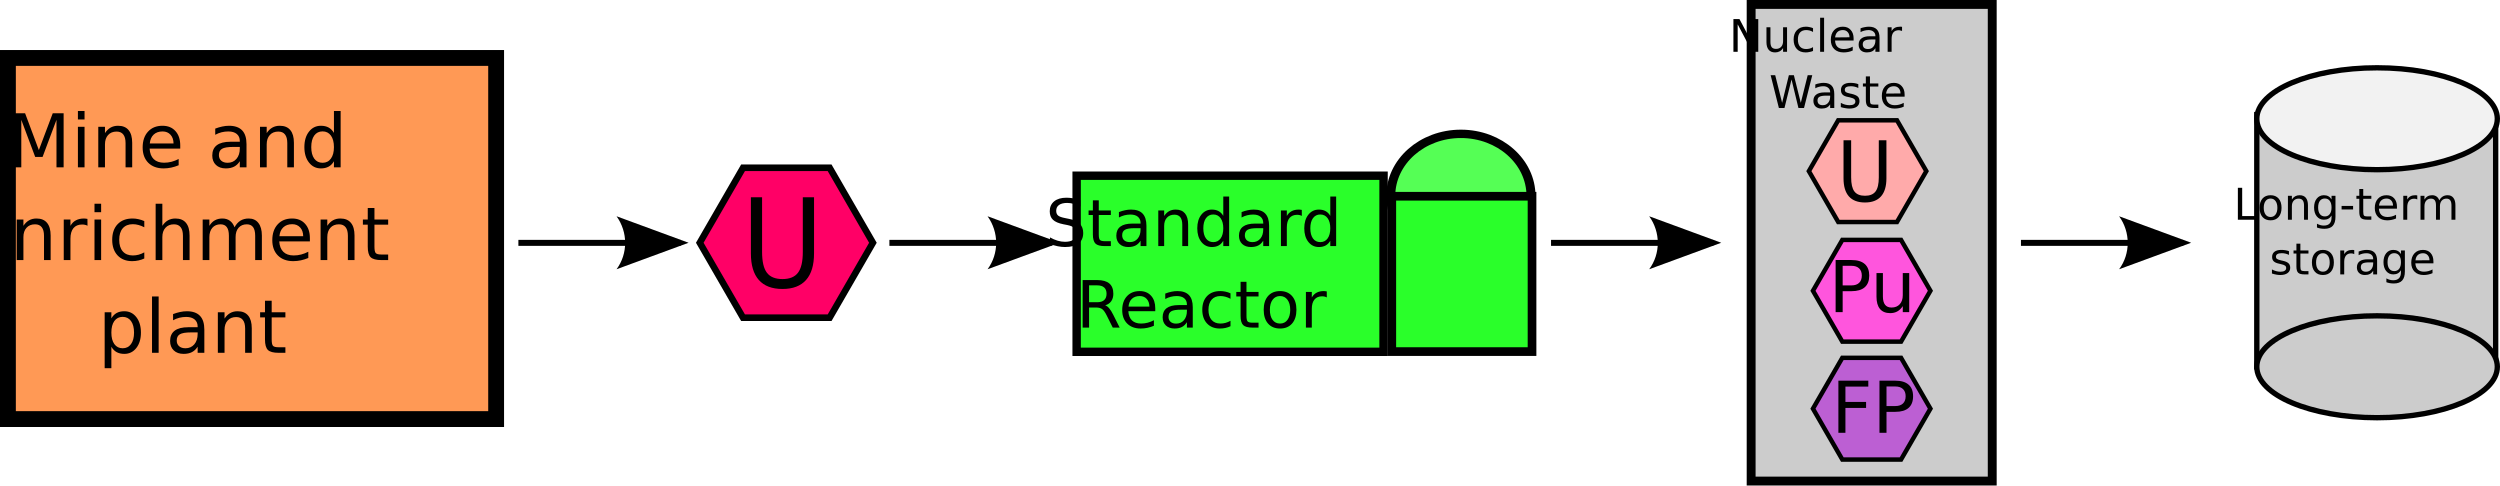
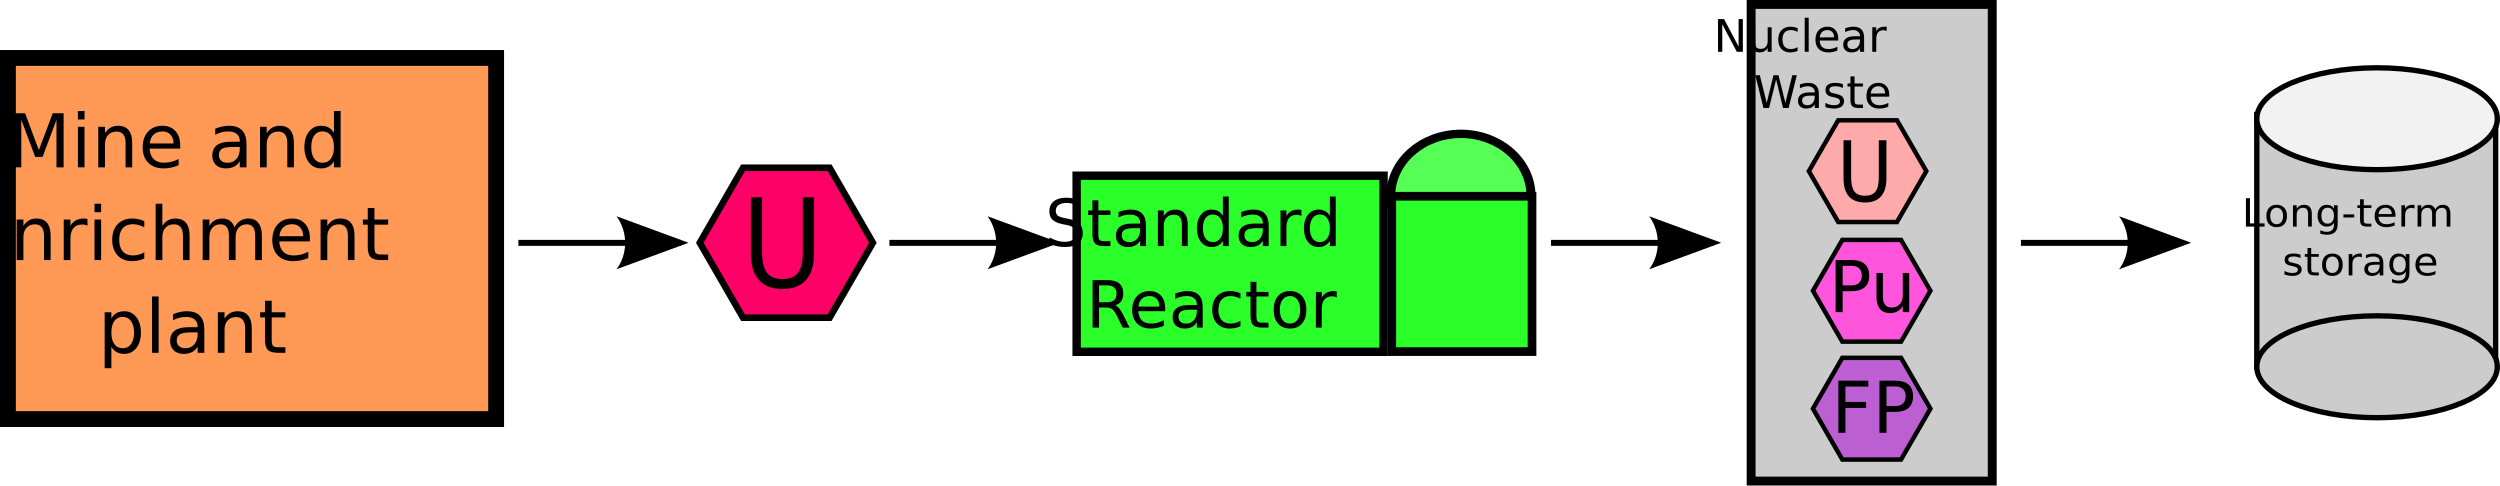
<svg xmlns="http://www.w3.org/2000/svg" width="265.699mm" height="51.6mm" viewBox="0 0 265.699 51.6" version="1.1" id="svg4875">
  <defs id="defs4869">
    <marker orient="auto" refY="0" refX="0" id="Arrow2Lend" style="overflow:visible">
      <path id="path4593" style="font-size:12px;fill-rule:evenodd;stroke-width:0.625;stroke-linejoin:round" d="M 8.719,4.034 -2.207,0.016 8.719,-4.002 c -1.745,2.372 -1.735,5.617 -6e-7,8.035 z" transform="matrix(-1.1,0,0,-1.1,-1.1,0)" />
    </marker>
    <marker orient="auto" refY="0" refX="0" id="marker4815" style="overflow:visible">
      <path id="path4813" style="font-size:12px;fill-rule:evenodd;stroke-width:0.625;stroke-linejoin:round" d="M 8.719,4.034 -2.207,0.016 8.719,-4.002 c -1.745,2.372 -1.735,5.617 -6e-7,8.035 z" transform="matrix(-1.1,0,0,-1.1,-1.1,0)" />
    </marker>
    <marker orient="auto" refY="0" refX="0" id="marker4819" style="overflow:visible">
      <path id="path4817" style="font-size:12px;fill-rule:evenodd;stroke-width:0.625;stroke-linejoin:round" d="M 8.719,4.034 -2.207,0.016 8.719,-4.002 c -1.745,2.372 -1.735,5.617 -6e-7,8.035 z" transform="matrix(-1.1,0,0,-1.1,-1.1,0)" />
    </marker>
    <marker orient="auto" refY="0" refX="0" id="marker4823" style="overflow:visible">
      <path id="path4821" style="font-size:12px;fill-rule:evenodd;stroke-width:0.625;stroke-linejoin:round" d="M 8.719,4.034 -2.207,0.016 8.719,-4.002 c -1.745,2.372 -1.735,5.617 -6e-7,8.035 z" transform="matrix(-1.1,0,0,-1.1,-1.1,0)" />
    </marker>
  </defs>
  <g id="layer1" transform="translate(-12.03868,-104.6166)">
    <g transform="matrix(0.4296981,0,0,0.4296981,-6.937924,45.63567)" id="g6349">
      <rect y="151.595" x="46.121" height="89.318" width="120.753" id="rect2479" style="fill:#ff9955;fill-opacity:1;stroke:#000000;stroke-width:3.918;stroke-miterlimit:4;stroke-dasharray:none;stroke-dashoffset:0;stroke-opacity:1" />
      <text id="text2481" y="178.647" x="105.138" style="font-style:normal;font-weight:normal;line-height:0%;font-family:'Bitstream Vera Sans';text-align:center;text-anchor:middle;fill:#000000;fill-opacity:1;stroke:none;stroke-width:1px;stroke-linecap:butt;stroke-linejoin:miter;stroke-opacity:1" xml:space="preserve">
        <tspan y="178.647" x="108.055" id="tspan2483" style="font-size:18.351px;line-height:1.25">Mine and </tspan>
        <tspan id="tspan6345" y="201.586" x="105.138" style="font-size:18.351px;line-height:1.25">enrichment</tspan>
        <tspan id="tspan6347" y="224.525" x="105.138" style="font-size:18.351px;line-height:1.25">plant</tspan>
      </text>
    </g>
    <g id="g3828" transform="matrix(0.2165477,0,0,0.2165477,70.82805,32.02777)">
      <rect y="421.443" x="256.918" height="86.433" width="150.634" id="rect3792" style="opacity:1;fill:#2aff2a;fill-opacity:1;stroke:#000000;stroke-width:4.113;stroke-miterlimit:4;stroke-dasharray:none;stroke-dashoffset:0;stroke-opacity:1" />
      <ellipse ry="28.214" rx="29.643" cy="84.862" cx="483.929" transform="matrix(1.160981,0,0,1.080525,-116.33,339.6901)" id="path3794" style="opacity:1;fill:#55ff55;fill-opacity:1;stroke:#000000;stroke-width:3.8;stroke-miterlimit:4;stroke-dasharray:none;stroke-dashoffset:0;stroke-opacity:1" />
      <rect y="431.528" x="411.593" height="76.239" width="68.828" id="rect3796" style="opacity:1;fill:#2aff2a;fill-opacity:1;stroke:#000000;stroke-width:4.258;stroke-linecap:butt;stroke-miterlimit:4;stroke-dasharray:none;stroke-dashoffset:0;stroke-opacity:1" />
-       <text id="text3798" y="455.994" x="331.562" style="font-style:normal;font-weight:normal;line-height:0%;font-family:'Bitstream Vera Sans';text-align:center;text-anchor:middle;fill:#000000;fill-opacity:1;stroke:none;stroke-width:1px;stroke-linecap:butt;stroke-linejoin:miter;stroke-opacity:1" xml:space="preserve">
-         <tspan y="455.994" x="336.648" id="tspan3800" style="font-size:32px;line-height:1.25">Standard </tspan>
-         <tspan id="tspan3802" y="495.994" x="331.562" style="font-size:32px;line-height:1.25">Reactor</tspan>
+       <text id="text3798" y="455.994" x="336.45" style="font-style:normal;font-weight:normal;line-height:0%;font-family:'Bitstream Vera Sans';text-align:center;text-anchor:middle;fill:#000000;fill-opacity:1;stroke:none;stroke-width:1px;stroke-linecap:butt;stroke-linejoin:miter;stroke-opacity:1" xml:space="preserve">
+         <tspan y="455.994" x="336.45" id="tspan3800" style="font-size:32px;line-height:1.25">Standard </tspan>
+         <tspan id="tspan3802" y="495.994" x="336.45" style="font-size:32px;line-height:1.25">Reactor</tspan>
      </text>
    </g>
    <g id="g3889" transform="matrix(0.2165477,0,0,0.2165477,67.39174,40.34012)">
      <path d="m 151.553,452.76 -42.486,0 -21.243,-36.794 21.243,-36.794 42.486,0 21.243,36.794 z" id="path3857" style="opacity:1;fill:#ff0066;fill-opacity:1;stroke:#000000;stroke-width:3.237;stroke-linecap:butt;stroke-miterlimit:4;stroke-dasharray:none;stroke-dashoffset:0;stroke-opacity:1" />
      <text transform="scale(0.9576902,1.044179)" id="text3859" y="419.263" x="112.857" style="font-style:normal;font-weight:normal;line-height:0%;font-family:'Bitstream Vera Sans';fill:#000000;fill-opacity:1;stroke:none;stroke-width:1px;stroke-linecap:butt;stroke-linejoin:miter;stroke-opacity:1" xml:space="preserve">
        <tspan y="419.263" x="112.857" id="tspan3861" style="font-size:57.983px;line-height:1.25">U</tspan>
      </text>
    </g>
    <g id="g3992" transform="matrix(0.1757402,0,0,0.1757402,181.2352,15.8201)">
      <rect y="574.56" x="402.041" height="152.533" width="144.452" id="rect3976" style="opacity:1;fill:#cccccc;fill-opacity:1;stroke:#000000;stroke-width:3.237;stroke-linecap:butt;stroke-miterlimit:4;stroke-dasharray:none;stroke-dashoffset:0;stroke-opacity:1" />
      <ellipse ry="30.81" rx="72.731" cy="577.085" cx="474.772" transform="translate(-1.2e-6,149.9874)" id="path3980" style="opacity:1;fill:#cccccc;fill-opacity:1;stroke:#000000;stroke-width:3.237;stroke-linecap:butt;stroke-miterlimit:4;stroke-dasharray:none;stroke-dashoffset:0;stroke-opacity:1" />
      <ellipse ry="30.81" rx="72.731" cy="577.085" cx="474.772" id="path3974" style="opacity:1;fill:#f2f2f2;fill-opacity:1;stroke:#000000;stroke-width:3.237;stroke-linecap:butt;stroke-miterlimit:4;stroke-dasharray:none;stroke-dashoffset:0;stroke-opacity:1" />
-       <text id="text3982" y="638.139" x="473.372" style="font-style:normal;font-weight:normal;line-height:0%;font-family:'Bitstream Vera Sans';text-align:center;text-anchor:middle;fill:#000000;fill-opacity:1;stroke:none;stroke-width:1px;stroke-linecap:butt;stroke-linejoin:miter;stroke-opacity:1" xml:space="preserve">
-         <tspan id="tspan3988" y="638.139" x="477.577" style="font-size:26.458px;line-height:1.25">Long-term </tspan>
-         <tspan id="tspan3986" y="671.212" x="473.372" style="font-size:26.458px;line-height:1.25">storage</tspan>
+       <text id="text3982" y="659.514" x="464.779" style="font-style:normal;font-weight:normal;font-size:10.985px;line-height:0%;font-family:'Bitstream Vera Sans';text-align:center;text-anchor:middle;fill:#000000;fill-opacity:1;stroke:none;stroke-width:0.915px;stroke-linecap:butt;stroke-linejoin:miter;stroke-opacity:1" xml:space="preserve" transform="scale(1.026763,0.9739342)">
+         <tspan id="tspan3988" y="659.514" x="464.779" style="font-size:24.22px;line-height:1.25;stroke-width:0.915px">Long-term </tspan>
+         <tspan id="tspan3986" y="689.789" x="464.779" style="font-size:24.22px;line-height:1.25;stroke-width:0.915px">storage</tspan>
      </text>
    </g>
-     <rect style="fill:#cccccc;fill-opacity:1;stroke:#000000;stroke-width:0.944;stroke-linecap:butt;stroke-miterlimit:4;stroke-dasharray:none;stroke-dashoffset:0;stroke-opacity:1" id="rect4007" width="25.623" height="50.656" x="198.149" y="105.088" />
-     <g id="g3884" transform="matrix(0.1469294,0,0,0.1469294,174.8942,74.10646)">
-       <path transform="translate(115.1574,2.020289)" d="m 151.553,452.76 -42.486,0 -21.243,-36.794 21.243,-36.794 42.486,0 21.243,36.794 z" id="path3863" style="opacity:1;fill:#ff55dd;fill-opacity:1;stroke:#000000;stroke-width:3.237;stroke-linecap:butt;stroke-miterlimit:4;stroke-dasharray:none;stroke-dashoffset:0;stroke-opacity:1" />
-       <text id="text3869" y="433.413" x="214.304" style="font-style:normal;font-weight:normal;line-height:0%;font-family:'Bitstream Vera Sans';fill:#000000;fill-opacity:1;stroke:none;stroke-width:1px;stroke-linecap:butt;stroke-linejoin:miter;stroke-opacity:1" xml:space="preserve">
-         <tspan y="433.413" x="214.304" id="tspan3871" style="font-size:51.664px;line-height:1.25">Pu</tspan>
-       </text>
-     </g>
-     <g id="g3879" transform="matrix(0.1469294,0,0,0.1469294,171.0352,74.61419)">
-       <path transform="translate(141.4214,83.84265)" d="m 151.553,452.76 -42.486,0 -21.243,-36.794 21.243,-36.794 42.486,0 21.243,36.794 z" id="path3873" style="opacity:1;fill:#bc5fd3;fill-opacity:1;stroke:#000000;stroke-width:3.237;stroke-linecap:butt;stroke-miterlimit:4;stroke-dasharray:none;stroke-dashoffset:0;stroke-opacity:1" />
-       <text id="text3875" y="517.235" x="242.568" style="font-style:normal;font-weight:normal;line-height:0%;font-family:'Bitstream Vera Sans';fill:#000000;fill-opacity:1;stroke:none;stroke-width:1px;stroke-linecap:butt;stroke-linejoin:miter;stroke-opacity:1" xml:space="preserve">
-         <tspan y="517.235" x="242.568" id="tspan3877" style="font-size:51.664px;line-height:1.25">FP</tspan>
-       </text>
-     </g>
-     <text xml:space="preserve" style="font-style:normal;font-weight:normal;font-size:5.156px;line-height:0%;font-family:'Bitstream Vera Sans';text-align:center;text-anchor:middle;fill:#000000;fill-opacity:1;stroke:none;stroke-width:0.43px;stroke-linecap:butt;stroke-linejoin:miter;stroke-opacity:1" x="210.728" y="110.123" id="text4009">
-       <tspan id="tspan4011" x="210.728" y="110.123" style="font-size:4.778px;line-height:1.25;stroke-width:0.43px">Nuclear</tspan>
-       <tspan x="210.728" y="116.095" id="tspan4013" style="font-size:4.778px;line-height:1.25;stroke-width:0.43px"> Waste</tspan>
-     </text>
    <path style="fill:none;fill-rule:evenodd;stroke:#000000;stroke-width:0.637;stroke-linecap:butt;stroke-linejoin:miter;stroke-miterlimit:4;stroke-dasharray:none;stroke-opacity:1;marker-end:url(#Arrow2Lend)" d="M 67.133,130.428 H 84.376" id="path4567" />
    <path style="fill:none;fill-rule:evenodd;stroke:#000000;stroke-width:0.637;stroke-linecap:butt;stroke-linejoin:miter;stroke-miterlimit:4;stroke-dasharray:none;stroke-opacity:1;marker-end:url(#Arrow2Lend)" d="m 106.564,130.428 h 17.243" id="path5347" />
    <path style="fill:none;fill-rule:evenodd;stroke:#000000;stroke-width:0.637;stroke-linecap:butt;stroke-linejoin:miter;stroke-miterlimit:4;stroke-dasharray:none;stroke-opacity:1;marker-end:url(#Arrow2Lend)" d="m 176.882,130.428 h 17.243" id="path5349" />
    <path style="fill:none;fill-rule:evenodd;stroke:#000000;stroke-width:0.637;stroke-linecap:butt;stroke-linejoin:miter;stroke-miterlimit:4;stroke-dasharray:none;stroke-opacity:1;marker-end:url(#Arrow2Lend)" d="m 226.825,130.428 h 17.243" id="path5351" />
-     <g transform="matrix(0.4296981,0,0,0.4296981,-3.126378,-149.2098)" id="g6400">
-       <path transform="matrix(0.3419363,0,0,0.3419363,452.6585,490.8037)" d="m 151.553,452.76 -42.486,0 -21.243,-36.794 21.243,-36.794 42.486,0 21.243,36.794 z" id="path6402" style="fill:#ffaaaa;fill-opacity:1;stroke:#000000;stroke-width:3.237;stroke-linecap:butt;stroke-miterlimit:4;stroke-dasharray:none;stroke-dashoffset:0;stroke-opacity:1" />
-       <text transform="scale(0.9576901,1.044179)" id="text6404" y="613.399" x="511.246" style="font-style:normal;font-weight:normal;line-height:0%;font-family:'Bitstream Vera Sans';fill:#000000;fill-opacity:1;stroke:none;stroke-width:1px;stroke-linecap:butt;stroke-linejoin:miter;stroke-opacity:1" xml:space="preserve">
-         <tspan y="613.399" x="511.246" id="tspan6406" style="font-size:19.826px;line-height:1.25">U</tspan>
+     <g id="g918">
+       <rect style="fill:#cccccc;fill-opacity:1;stroke:#000000;stroke-width:0.944;stroke-linecap:butt;stroke-miterlimit:4;stroke-dasharray:none;stroke-dashoffset:0;stroke-opacity:1" id="rect4007" width="25.623" height="50.656" x="198.149" y="105.088" />
+       <g id="g3884" transform="matrix(0.1469294,0,0,0.1469294,174.8942,74.10646)">
+         <path transform="translate(115.1574,2.020289)" d="m 151.553,452.76 -42.486,0 -21.243,-36.794 21.243,-36.794 42.486,0 21.243,36.794 z" id="path3863" style="opacity:1;fill:#ff55dd;fill-opacity:1;stroke:#000000;stroke-width:3.237;stroke-linecap:butt;stroke-miterlimit:4;stroke-dasharray:none;stroke-dashoffset:0;stroke-opacity:1" />
+         <text id="text3869" y="433.413" x="214.304" style="font-style:normal;font-weight:normal;line-height:0%;font-family:'Bitstream Vera Sans';fill:#000000;fill-opacity:1;stroke:none;stroke-width:1px;stroke-linecap:butt;stroke-linejoin:miter;stroke-opacity:1" xml:space="preserve">
+           <tspan y="433.413" x="214.304" id="tspan3871" style="font-size:51.664px;line-height:1.25">Pu</tspan>
+         </text>
+       </g>
+       <g id="g3879" transform="matrix(0.1469294,0,0,0.1469294,171.0352,74.61419)">
+         <path transform="translate(141.4214,83.84265)" d="m 151.553,452.76 -42.486,0 -21.243,-36.794 21.243,-36.794 42.486,0 21.243,36.794 z" id="path3873" style="opacity:1;fill:#bc5fd3;fill-opacity:1;stroke:#000000;stroke-width:3.237;stroke-linecap:butt;stroke-miterlimit:4;stroke-dasharray:none;stroke-dashoffset:0;stroke-opacity:1" />
+         <text id="text3875" y="517.235" x="242.568" style="font-style:normal;font-weight:normal;line-height:0%;font-family:'Bitstream Vera Sans';fill:#000000;fill-opacity:1;stroke:none;stroke-width:1px;stroke-linecap:butt;stroke-linejoin:miter;stroke-opacity:1" xml:space="preserve">
+           <tspan y="517.235" x="242.568" id="tspan3877" style="font-size:51.664px;line-height:1.25">FP</tspan>
+         </text>
+       </g>
+       <text xml:space="preserve" style="font-style:normal;font-weight:normal;font-size:5.156px;line-height:0%;font-family:'Bitstream Vera Sans';text-align:center;text-anchor:middle;fill:#000000;fill-opacity:1;stroke:none;stroke-width:0.43px;stroke-linecap:butt;stroke-linejoin:miter;stroke-opacity:1" x="210.728" y="110.123" id="text4009">
+         <tspan id="tspan4011" x="210.728" y="110.123" style="font-size:4.778px;line-height:1.25;stroke-width:0.43px">Nuclear</tspan>
+         <tspan x="210.728" y="116.095" id="tspan4013" style="font-size:4.778px;line-height:1.25;stroke-width:0.43px"> Waste</tspan>
      </text>
+       <g transform="matrix(0.4296981,0,0,0.4296981,-3.126378,-149.2098)" id="g6400">
+         <path transform="matrix(0.3419363,0,0,0.3419363,452.6585,490.8037)" d="m 151.553,452.76 -42.486,0 -21.243,-36.794 21.243,-36.794 42.486,0 21.243,36.794 z" id="path6402" style="fill:#ffaaaa;fill-opacity:1;stroke:#000000;stroke-width:3.237;stroke-linecap:butt;stroke-miterlimit:4;stroke-dasharray:none;stroke-dashoffset:0;stroke-opacity:1" />
+         <text transform="scale(0.9576901,1.044179)" id="text6404" y="613.399" x="511.246" style="font-style:normal;font-weight:normal;line-height:0%;font-family:'Bitstream Vera Sans';fill:#000000;fill-opacity:1;stroke:none;stroke-width:1px;stroke-linecap:butt;stroke-linejoin:miter;stroke-opacity:1" xml:space="preserve">
+           <tspan y="613.399" x="511.246" id="tspan6406" style="font-size:19.826px;line-height:1.25">U</tspan>
+         </text>
+       </g>
    </g>
  </g>
</svg>
